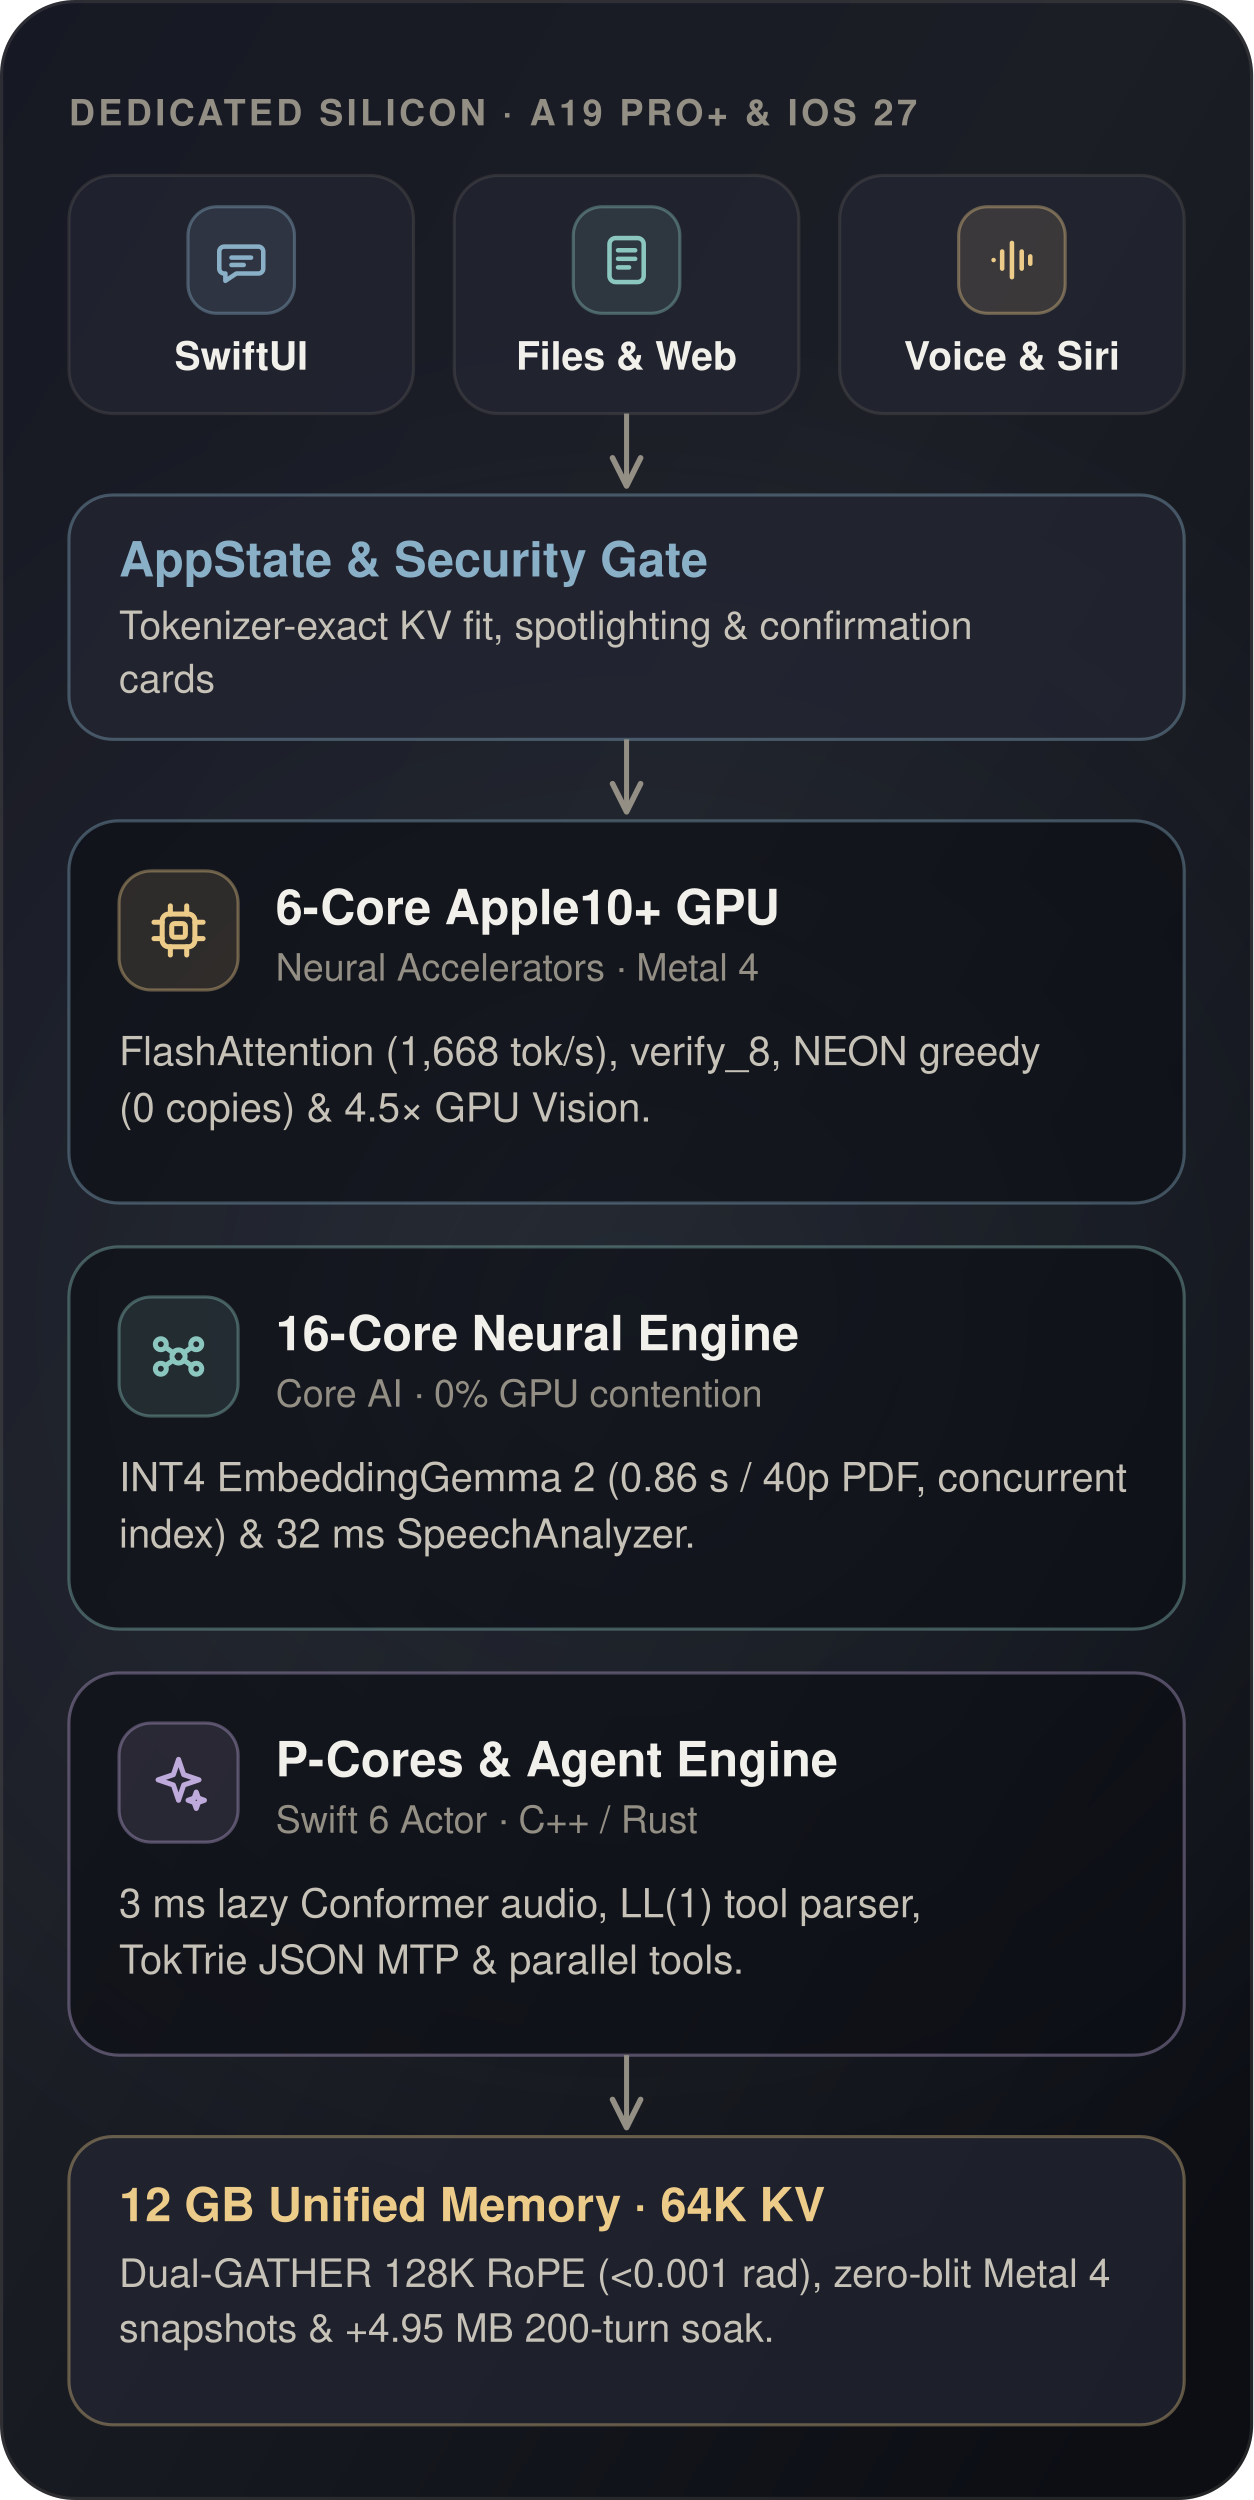
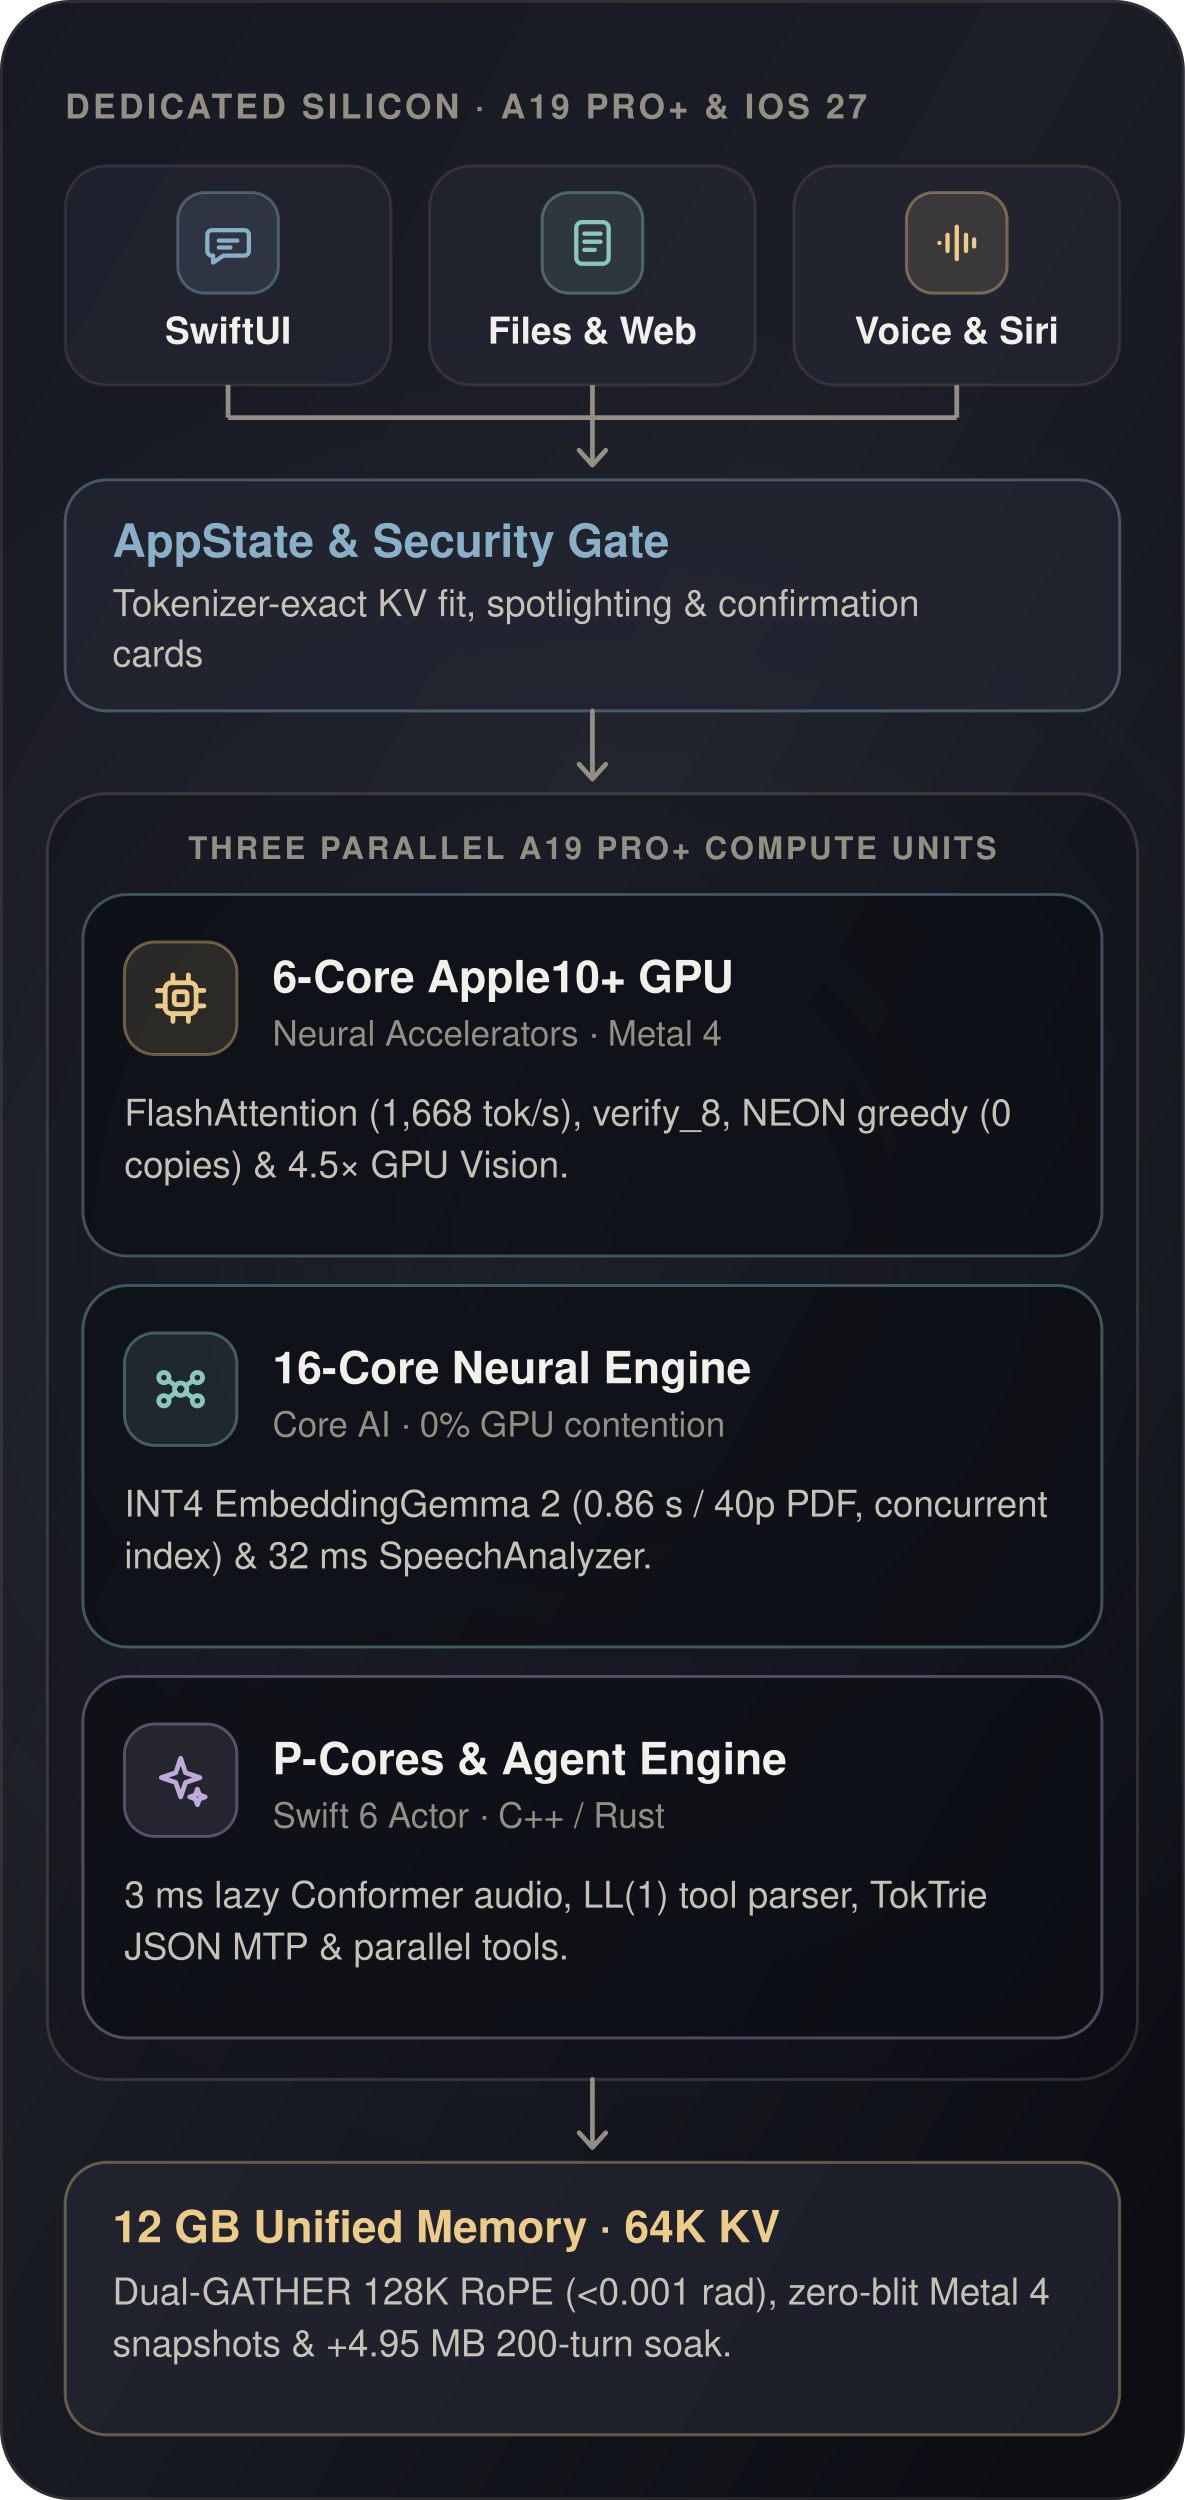
- <svg xmlns="http://www.w3.org/2000/svg" width="400" height="798" viewBox="0 0 400 798" role="img" aria-labelledby="title desc">
+ <svg xmlns="http://www.w3.org/2000/svg" width="400" height="844" viewBox="0 0 400 844" role="img" aria-labelledby="title desc">
  <defs>
    <linearGradient id="canvas" x1="0" y1="0" x2="0.85" y2="1">
      <stop offset="0" stop-color="#161823" />
      <stop offset="0.45" stop-color="#1C1E26" />
      <stop offset="1" stop-color="#0C0E14" />
    </linearGradient>
    <radialGradient id="glow0" cx="200" cy="420" r="320" gradientUnits="userSpaceOnUse">
      <stop offset="0" stop-color="#8AB0C8" stop-opacity="0.09" />
      <stop offset="1" stop-color="#8AB0C8" stop-opacity="0" />
    </radialGradient>
-     <marker id="arrow" viewBox="0 0 10 10" refX="8" refY="5" markerWidth="7" markerHeight="7" orient="auto-start-reverse">
-       <path d="M1 1L9 5L1 9" fill="none" stroke="#948F84" stroke-width="1.6" stroke-linecap="round" stroke-linejoin="round" />
-     </marker>
  </defs>
-   <rect width="400" height="798" rx="24" fill="url(#canvas)" />
-   <rect width="400" height="798" rx="24" fill="url(#glow0)" />
-   <rect x="0.5" y="0.5" width="399" height="797" rx="23.5" fill="none" stroke="#F7EBD1" stroke-opacity="0.10" />
+   <rect width="400" height="844" rx="24" fill="url(#canvas)" />
+   <rect width="400" height="844" rx="24" fill="url(#glow0)" />
+   <rect x="0.5" y="0.5" width="399" height="843" rx="23.5" fill="none" stroke="#F7EBD1" stroke-opacity="0.10" />
  <text x="22" y="40" font-family="-apple-system, BlinkMacSystemFont, 'SF Pro Text', 'Segoe UI', Helvetica, Arial, sans-serif" font-size="11.5" font-weight="600" fill="#948F84" letter-spacing="1.1">DEDICATED SILICON · A19 PRO+ &amp; IOS 27</text>
-   <rect x="22" y="56" width="110" height="76" rx="14" fill="#232632" fill-opacity="0.72" stroke="#F7EBD1" stroke-opacity="0.1" />
-   <rect x="60" y="66" width="34" height="34" rx="9.18" fill="#8AB0C8" fill-opacity="0.13" stroke="#8AB0C8" stroke-opacity="0.38" />
-   <g transform="translate(67.65 73.65) scale(0.78)" fill="none" stroke="#8AB0C8" stroke-width="1.85" stroke-linecap="round" stroke-linejoin="round">
+   <rect x="22" y="56" width="110" height="74" rx="14" fill="#232632" fill-opacity="0.72" stroke="#F7EBD1" stroke-opacity="0.1" />
+   <rect x="60" y="65" width="34" height="34" rx="9.18" fill="#8AB0C8" fill-opacity="0.13" stroke="#8AB0C8" stroke-opacity="0.38" />
+   <g transform="translate(67.65 72.65) scale(0.78)" fill="none" stroke="#8AB0C8" stroke-width="1.85" stroke-linecap="round" stroke-linejoin="round">
    <path d="M5 6.5h14a2 2 0 0 1 2 2v7a2 2 0 0 1-2 2H10l-4.5 3v-3H5a2 2 0 0 1-2-2v-7a2 2 0 0 1 2-2z" />
    <path d="M8 11h8M8 14h5" />
  </g>
-   <text x="77" y="118" font-family="-apple-system, BlinkMacSystemFont, 'SF Pro Text', 'Segoe UI', Helvetica, Arial, sans-serif" font-size="12.5" font-weight="600" fill="#F2F0EB" text-anchor="middle">SwiftUI</text>
-   <rect x="145" y="56" width="110" height="76" rx="14" fill="#232632" fill-opacity="0.72" stroke="#F7EBD1" stroke-opacity="0.1" />
-   <rect x="183" y="66" width="34" height="34" rx="9.18" fill="#8CC7BF" fill-opacity="0.13" stroke="#8CC7BF" stroke-opacity="0.38" />
-   <g transform="translate(190.65 73.65) scale(0.78)" fill="none" stroke="#8CC7BF" stroke-width="1.85" stroke-linecap="round" stroke-linejoin="round">
+   <text x="77" y="116" font-family="-apple-system, BlinkMacSystemFont, 'SF Pro Text', 'Segoe UI', Helvetica, Arial, sans-serif" font-size="12.5" font-weight="600" fill="#F2F0EB" text-anchor="middle">SwiftUI</text>
+   <rect x="145" y="56" width="110" height="74" rx="14" fill="#232632" fill-opacity="0.72" stroke="#F7EBD1" stroke-opacity="0.1" />
+   <rect x="183" y="65" width="34" height="34" rx="9.18" fill="#8CC7BF" fill-opacity="0.13" stroke="#8CC7BF" stroke-opacity="0.38" />
+   <g transform="translate(190.65 72.65) scale(0.78)" fill="none" stroke="#8CC7BF" stroke-width="1.85" stroke-linecap="round" stroke-linejoin="round">
    <rect x="5" y="3" width="14" height="18" rx="2.5" />
    <path d="M8.5 8h7M8.5 11.5h7M8.5 15h4.5" />
  </g>
-   <text x="200" y="118" font-family="-apple-system, BlinkMacSystemFont, 'SF Pro Text', 'Segoe UI', Helvetica, Arial, sans-serif" font-size="12.5" font-weight="600" fill="#F2F0EB" text-anchor="middle">Files &amp; Web</text>
-   <rect x="268" y="56" width="110" height="76" rx="14" fill="#232632" fill-opacity="0.72" stroke="#F7EBD1" stroke-opacity="0.1" />
-   <rect x="306" y="66" width="34" height="34" rx="9.18" fill="#EDCC8A" fill-opacity="0.13" stroke="#EDCC8A" stroke-opacity="0.38" />
-   <g transform="translate(313.65 73.65) scale(0.78)" fill="none" stroke="#EDCC8A" stroke-width="1.85" stroke-linecap="round" stroke-linejoin="round">
+   <text x="200" y="116" font-family="-apple-system, BlinkMacSystemFont, 'SF Pro Text', 'Segoe UI', Helvetica, Arial, sans-serif" font-size="12.5" font-weight="600" fill="#F2F0EB" text-anchor="middle">Files &amp; Web</text>
+   <rect x="268" y="56" width="110" height="74" rx="14" fill="#232632" fill-opacity="0.72" stroke="#F7EBD1" stroke-opacity="0.1" />
+   <rect x="306" y="65" width="34" height="34" rx="9.18" fill="#EDCC8A" fill-opacity="0.13" stroke="#EDCC8A" stroke-opacity="0.38" />
+   <g transform="translate(313.65 72.65) scale(0.78)" fill="none" stroke="#EDCC8A" stroke-width="1.85" stroke-linecap="round" stroke-linejoin="round">
    <path d="M4.5 12v0M8 8.5v7M12 5v14M16 8.5v7M19.5 10.5v3" />
  </g>
-   <text x="323" y="118" font-family="-apple-system, BlinkMacSystemFont, 'SF Pro Text', 'Segoe UI', Helvetica, Arial, sans-serif" font-size="12.5" font-weight="600" fill="#F2F0EB" text-anchor="middle">Voice &amp; Siri</text>
-   <path d="M200 132 L200 154" stroke="#948F84" stroke-width="1.6" fill="none" marker-end="url(#arrow)" />
-   <rect x="22" y="158" width="356" height="78" rx="14" fill="#232632" fill-opacity="0.72" stroke="#8AB0C8" stroke-opacity="0.38" />
-   <text x="38" y="184" font-family="ui-rounded, 'SF Pro Rounded', -apple-system, BlinkMacSystemFont, 'Segoe UI', Helvetica, Arial, sans-serif" font-size="15.5" font-weight="600" fill="#8AB0C8">AppState &amp; Security Gate</text>
-   <text x="38" y="204" font-family="-apple-system, BlinkMacSystemFont, 'SF Pro Text', 'Segoe UI', Helvetica, Arial, sans-serif" font-size="12.5" font-weight="400" fill="#C7C2B8">Tokenizer-exact KV fit, spotlighting &amp; confirmation</text>
-   <text x="38" y="221" font-family="-apple-system, BlinkMacSystemFont, 'SF Pro Text', 'Segoe UI', Helvetica, Arial, sans-serif" font-size="12.5" font-weight="400" fill="#C7C2B8">cards</text>
-   <path d="M200 236 L200 258" stroke="#948F84" stroke-width="1.6" fill="none" marker-end="url(#arrow)" />
-   <rect x="22" y="262" width="356" height="122" rx="16" fill="#0C0E14" fill-opacity="0.62" stroke="#8AB0C8" stroke-opacity="0.38" />
-   <rect x="38" y="278" width="38" height="38" rx="10.26" fill="#EDCC8A" fill-opacity="0.13" stroke="#EDCC8A" stroke-opacity="0.38" />
-   <g transform="translate(46.55 286.55) scale(0.87)" fill="none" stroke="#EDCC8A" stroke-width="1.85" stroke-linecap="round" stroke-linejoin="round">
+   <text x="323" y="116" font-family="-apple-system, BlinkMacSystemFont, 'SF Pro Text', 'Segoe UI', Helvetica, Arial, sans-serif" font-size="12.5" font-weight="600" fill="#F2F0EB" text-anchor="middle">Voice &amp; Siri</text>
+   <line x1="77" y1="130" x2="77" y2="141" stroke="#948F84" stroke-width="1.6" />
+   <line x1="200" y1="130" x2="200" y2="141" stroke="#948F84" stroke-width="1.6" />
+   <line x1="323" y1="130" x2="323" y2="141" stroke="#948F84" stroke-width="1.6" />
+   <line x1="77" y1="141" x2="323" y2="141" stroke="#948F84" stroke-width="1.6" />
+   <line x1="200" y1="141" x2="200" y2="156.5" stroke="#948F84" stroke-width="1.6" stroke-linecap="round" />
+   <path d="M195.5 152 L200 157 L204.5 152" fill="none" stroke="#948F84" stroke-width="1.6" stroke-linecap="round" stroke-linejoin="round" />
+   <rect x="22" y="162" width="356" height="78" rx="14" fill="#232632" fill-opacity="0.72" stroke="#8AB0C8" stroke-opacity="0.38" />
+   <text x="38" y="188" font-family="ui-rounded, 'SF Pro Rounded', -apple-system, BlinkMacSystemFont, 'Segoe UI', Helvetica, Arial, sans-serif" font-size="15.5" font-weight="600" fill="#8AB0C8">AppState &amp; Security Gate</text>
+   <text x="38" y="208" font-family="-apple-system, BlinkMacSystemFont, 'SF Pro Text', 'Segoe UI', Helvetica, Arial, sans-serif" font-size="12.5" font-weight="400" fill="#C7C2B8">Tokenizer-exact KV fit, spotlighting &amp; confirmation</text>
+   <text x="38" y="225" font-family="-apple-system, BlinkMacSystemFont, 'SF Pro Text', 'Segoe UI', Helvetica, Arial, sans-serif" font-size="12.5" font-weight="400" fill="#C7C2B8">cards</text>
+   <line x1="200" y1="240" x2="200" y2="262.5" stroke="#948F84" stroke-width="1.6" stroke-linecap="round" />
+   <path d="M195.5 258 L200 263 L204.5 258" fill="none" stroke="#948F84" stroke-width="1.6" stroke-linecap="round" stroke-linejoin="round" />
+   <rect x="16" y="268" width="368" height="434" rx="20" fill="#0C0E14" fill-opacity="0.35" stroke="#F7EBD1" stroke-opacity="0.14" />
+   <text x="200" y="290" font-family="-apple-system, BlinkMacSystemFont, 'SF Pro Text', 'Segoe UI', Helvetica, Arial, sans-serif" font-size="10.5" font-weight="600" fill="#948F84" text-anchor="middle" letter-spacing="1">THREE PARALLEL A19 PRO+ COMPUTE UNITS</text>
+   <rect x="28" y="302" width="344" height="122" rx="15" fill="#0C0E14" fill-opacity="0.72" stroke="#8AB0C8" stroke-opacity="0.38" />
+   <rect x="42" y="318" width="38" height="38" rx="10.26" fill="#EDCC8A" fill-opacity="0.13" stroke="#EDCC8A" stroke-opacity="0.38" />
+   <g transform="translate(50.55 326.55) scale(0.87)" fill="none" stroke="#EDCC8A" stroke-width="1.85" stroke-linecap="round" stroke-linejoin="round">
    <rect x="6" y="6" width="12" height="12" rx="2.4" />
    <rect x="9.5" y="9.5" width="5" height="5" rx="1" />
    <path d="M9 3v3M15 3v3M9 18v3M15 18v3M3 9h3M3 15h3M18 9h3M18 15h3" />
  </g>
-   <text x="88" y="295" font-family="ui-rounded, 'SF Pro Rounded', -apple-system, BlinkMacSystemFont, 'Segoe UI', Helvetica, Arial, sans-serif" font-size="15.5" font-weight="700" fill="#F2F0EB">6-Core Apple10+ GPU</text>
-   <text x="88" y="313" font-family="-apple-system, BlinkMacSystemFont, 'SF Pro Text', 'Segoe UI', Helvetica, Arial, sans-serif" font-size="12" font-weight="400" fill="#948F84">Neural Accelerators · Metal 4</text>
-   <text x="38" y="340" font-family="-apple-system, BlinkMacSystemFont, 'SF Pro Text', 'Segoe UI', Helvetica, Arial, sans-serif" font-size="12.8" font-weight="400" fill="#C7C2B8">FlashAttention (1,668 tok/s), verify_8, NEON greedy</text>
-   <text x="38" y="358" font-family="-apple-system, BlinkMacSystemFont, 'SF Pro Text', 'Segoe UI', Helvetica, Arial, sans-serif" font-size="12.8" font-weight="400" fill="#C7C2B8">(0 copies) &amp; 4.5× GPU Vision.</text>
-   <rect x="22" y="398" width="356" height="122" rx="16" fill="#0C0E14" fill-opacity="0.62" stroke="#8CC7BF" stroke-opacity="0.38" />
-   <rect x="38" y="414" width="38" height="38" rx="10.26" fill="#8CC7BF" fill-opacity="0.13" stroke="#8CC7BF" stroke-opacity="0.38" />
-   <g transform="translate(46.55 422.55) scale(0.87)" fill="none" stroke="#8CC7BF" stroke-width="1.85" stroke-linecap="round" stroke-linejoin="round">
+   <text x="92" y="335" font-family="ui-rounded, 'SF Pro Rounded', -apple-system, BlinkMacSystemFont, 'Segoe UI', Helvetica, Arial, sans-serif" font-size="15" font-weight="700" fill="#F2F0EB">6-Core Apple10+ GPU</text>
+   <text x="92" y="353" font-family="-apple-system, BlinkMacSystemFont, 'SF Pro Text', 'Segoe UI', Helvetica, Arial, sans-serif" font-size="11.8" font-weight="400" fill="#948F84">Neural Accelerators · Metal 4</text>
+   <text x="42" y="380" font-family="-apple-system, BlinkMacSystemFont, 'SF Pro Text', 'Segoe UI', Helvetica, Arial, sans-serif" font-size="12.4" font-weight="400" fill="#C7C2B8">FlashAttention (1,668 tok/s), verify_8, NEON greedy (0</text>
+   <text x="42" y="397.5" font-family="-apple-system, BlinkMacSystemFont, 'SF Pro Text', 'Segoe UI', Helvetica, Arial, sans-serif" font-size="12.4" font-weight="400" fill="#C7C2B8">copies) &amp; 4.5× GPU Vision.</text>
+   <rect x="28" y="434" width="344" height="122" rx="15" fill="#0C0E14" fill-opacity="0.72" stroke="#8CC7BF" stroke-opacity="0.38" />
+   <rect x="42" y="450" width="38" height="38" rx="10.26" fill="#8CC7BF" fill-opacity="0.13" stroke="#8CC7BF" stroke-opacity="0.38" />
+   <g transform="translate(50.55 458.55) scale(0.87)" fill="none" stroke="#8CC7BF" stroke-width="1.85" stroke-linecap="round" stroke-linejoin="round">
    <circle cx="5.5" cy="7.5" r="2" />
    <circle cx="5.5" cy="16.5" r="2" />
    <circle cx="12" cy="12" r="2.4" />
    <circle cx="18.5" cy="7.5" r="2" />
    <circle cx="18.5" cy="16.5" r="2" />
    <path d="M7.3 8.7l2.8 2M7.3 15.3l2.8-2M13.9 10.7l2.8-2M13.9 13.3l2.8 2" />
  </g>
-   <text x="88" y="431" font-family="ui-rounded, 'SF Pro Rounded', -apple-system, BlinkMacSystemFont, 'Segoe UI', Helvetica, Arial, sans-serif" font-size="15.5" font-weight="700" fill="#F2F0EB">16-Core Neural Engine</text>
-   <text x="88" y="449" font-family="-apple-system, BlinkMacSystemFont, 'SF Pro Text', 'Segoe UI', Helvetica, Arial, sans-serif" font-size="12" font-weight="400" fill="#948F84">Core AI · 0% GPU contention</text>
-   <text x="38" y="476" font-family="-apple-system, BlinkMacSystemFont, 'SF Pro Text', 'Segoe UI', Helvetica, Arial, sans-serif" font-size="12.8" font-weight="400" fill="#C7C2B8">INT4 EmbeddingGemma 2 (0.86 s / 40p PDF, concurrent</text>
-   <text x="38" y="494" font-family="-apple-system, BlinkMacSystemFont, 'SF Pro Text', 'Segoe UI', Helvetica, Arial, sans-serif" font-size="12.8" font-weight="400" fill="#C7C2B8">index) &amp; 32 ms SpeechAnalyzer.</text>
-   <rect x="22" y="534" width="356" height="122" rx="16" fill="#0C0E14" fill-opacity="0.62" stroke="#BFAADC" stroke-opacity="0.38" />
-   <rect x="38" y="550" width="38" height="38" rx="10.26" fill="#BFAADC" fill-opacity="0.13" stroke="#BFAADC" stroke-opacity="0.38" />
-   <g transform="translate(46.55 558.55) scale(0.87)" fill="none" stroke="#BFAADC" stroke-width="1.85" stroke-linecap="round" stroke-linejoin="round">
+   <text x="92" y="467" font-family="ui-rounded, 'SF Pro Rounded', -apple-system, BlinkMacSystemFont, 'Segoe UI', Helvetica, Arial, sans-serif" font-size="15" font-weight="700" fill="#F2F0EB">16-Core Neural Engine</text>
+   <text x="92" y="485" font-family="-apple-system, BlinkMacSystemFont, 'SF Pro Text', 'Segoe UI', Helvetica, Arial, sans-serif" font-size="11.8" font-weight="400" fill="#948F84">Core AI · 0% GPU contention</text>
+   <text x="42" y="512" font-family="-apple-system, BlinkMacSystemFont, 'SF Pro Text', 'Segoe UI', Helvetica, Arial, sans-serif" font-size="12.4" font-weight="400" fill="#C7C2B8">INT4 EmbeddingGemma 2 (0.86 s / 40p PDF, concurrent</text>
+   <text x="42" y="529.5" font-family="-apple-system, BlinkMacSystemFont, 'SF Pro Text', 'Segoe UI', Helvetica, Arial, sans-serif" font-size="12.4" font-weight="400" fill="#C7C2B8">index) &amp; 32 ms SpeechAnalyzer.</text>
+   <rect x="28" y="566" width="344" height="122" rx="15" fill="#0C0E14" fill-opacity="0.72" stroke="#BFAADC" stroke-opacity="0.38" />
+   <rect x="42" y="582" width="38" height="38" rx="10.26" fill="#BFAADC" fill-opacity="0.13" stroke="#BFAADC" stroke-opacity="0.38" />
+   <g transform="translate(50.55 590.55) scale(0.87)" fill="none" stroke="#BFAADC" stroke-width="1.85" stroke-linecap="round" stroke-linejoin="round">
    <path d="M12 3.5l1.9 5.6 5.6 1.9-5.6 1.9L12 18.5l-1.9-5.6-5.6-1.9 5.6-1.9z" />
    <path d="M18.5 15.5l.8 2.2 2.2.8-2.2.8-.8 2.2-.8-2.2-2.2-.8 2.2-.8z" />
  </g>
-   <text x="88" y="567" font-family="ui-rounded, 'SF Pro Rounded', -apple-system, BlinkMacSystemFont, 'Segoe UI', Helvetica, Arial, sans-serif" font-size="15.5" font-weight="700" fill="#F2F0EB">P-Cores &amp; Agent Engine</text>
-   <text x="88" y="585" font-family="-apple-system, BlinkMacSystemFont, 'SF Pro Text', 'Segoe UI', Helvetica, Arial, sans-serif" font-size="12" font-weight="400" fill="#948F84">Swift 6 Actor · C++ / Rust</text>
-   <text x="38" y="612" font-family="-apple-system, BlinkMacSystemFont, 'SF Pro Text', 'Segoe UI', Helvetica, Arial, sans-serif" font-size="12.8" font-weight="400" fill="#C7C2B8">3 ms lazy Conformer audio, LL(1) tool parser,</text>
-   <text x="38" y="630" font-family="-apple-system, BlinkMacSystemFont, 'SF Pro Text', 'Segoe UI', Helvetica, Arial, sans-serif" font-size="12.8" font-weight="400" fill="#C7C2B8">TokTrie JSON MTP &amp; parallel tools.</text>
-   <path d="M200 656 L200 678" stroke="#948F84" stroke-width="1.6" fill="none" marker-end="url(#arrow)" />
-   <rect x="22" y="682" width="356" height="92" rx="14" fill="#232632" fill-opacity="0.72" stroke="#EDCC8A" stroke-opacity="0.36" />
-   <text x="38" y="709" font-family="ui-rounded, 'SF Pro Rounded', -apple-system, BlinkMacSystemFont, 'Segoe UI', Helvetica, Arial, sans-serif" font-size="15" font-weight="600" fill="#EDCC8A">12 GB Unified Memory · 64K KV</text>
-   <text x="38" y="730" font-family="-apple-system, BlinkMacSystemFont, 'SF Pro Text', 'Segoe UI', Helvetica, Arial, sans-serif" font-size="12.5" font-weight="400" fill="#C7C2B8">Dual-GATHER 128K RoPE (&lt;0.001 rad), zero-blit Metal 4</text>
-   <text x="38" y="747.5" font-family="-apple-system, BlinkMacSystemFont, 'SF Pro Text', 'Segoe UI', Helvetica, Arial, sans-serif" font-size="12.5" font-weight="400" fill="#C7C2B8">snapshots &amp; +4.95 MB 200-turn soak.</text>
+   <text x="92" y="599" font-family="ui-rounded, 'SF Pro Rounded', -apple-system, BlinkMacSystemFont, 'Segoe UI', Helvetica, Arial, sans-serif" font-size="15" font-weight="700" fill="#F2F0EB">P-Cores &amp; Agent Engine</text>
+   <text x="92" y="617" font-family="-apple-system, BlinkMacSystemFont, 'SF Pro Text', 'Segoe UI', Helvetica, Arial, sans-serif" font-size="11.8" font-weight="400" fill="#948F84">Swift 6 Actor · C++ / Rust</text>
+   <text x="42" y="644" font-family="-apple-system, BlinkMacSystemFont, 'SF Pro Text', 'Segoe UI', Helvetica, Arial, sans-serif" font-size="12.4" font-weight="400" fill="#C7C2B8">3 ms lazy Conformer audio, LL(1) tool parser, TokTrie</text>
+   <text x="42" y="661.5" font-family="-apple-system, BlinkMacSystemFont, 'SF Pro Text', 'Segoe UI', Helvetica, Arial, sans-serif" font-size="12.4" font-weight="400" fill="#C7C2B8">JSON MTP &amp; parallel tools.</text>
+   <line x1="200" y1="702" x2="200" y2="724.5" stroke="#948F84" stroke-width="1.6" stroke-linecap="round" />
+   <path d="M195.5 720 L200 725 L204.5 720" fill="none" stroke="#948F84" stroke-width="1.6" stroke-linecap="round" stroke-linejoin="round" />
+   <rect x="22" y="730" width="356" height="92" rx="14" fill="#232632" fill-opacity="0.72" stroke="#EDCC8A" stroke-opacity="0.36" />
+   <text x="38" y="757" font-family="ui-rounded, 'SF Pro Rounded', -apple-system, BlinkMacSystemFont, 'Segoe UI', Helvetica, Arial, sans-serif" font-size="15" font-weight="600" fill="#EDCC8A">12 GB Unified Memory · 64K KV</text>
+   <text x="38" y="778" font-family="-apple-system, BlinkMacSystemFont, 'SF Pro Text', 'Segoe UI', Helvetica, Arial, sans-serif" font-size="12.5" font-weight="400" fill="#C7C2B8">Dual-GATHER 128K RoPE (&lt;0.001 rad), zero-blit Metal 4</text>
+   <text x="38" y="795.5" font-family="-apple-system, BlinkMacSystemFont, 'SF Pro Text', 'Segoe UI', Helvetica, Arial, sans-serif" font-size="12.5" font-weight="400" fill="#C7C2B8">snapshots &amp; +4.95 MB 200-turn soak.</text>
</svg>
